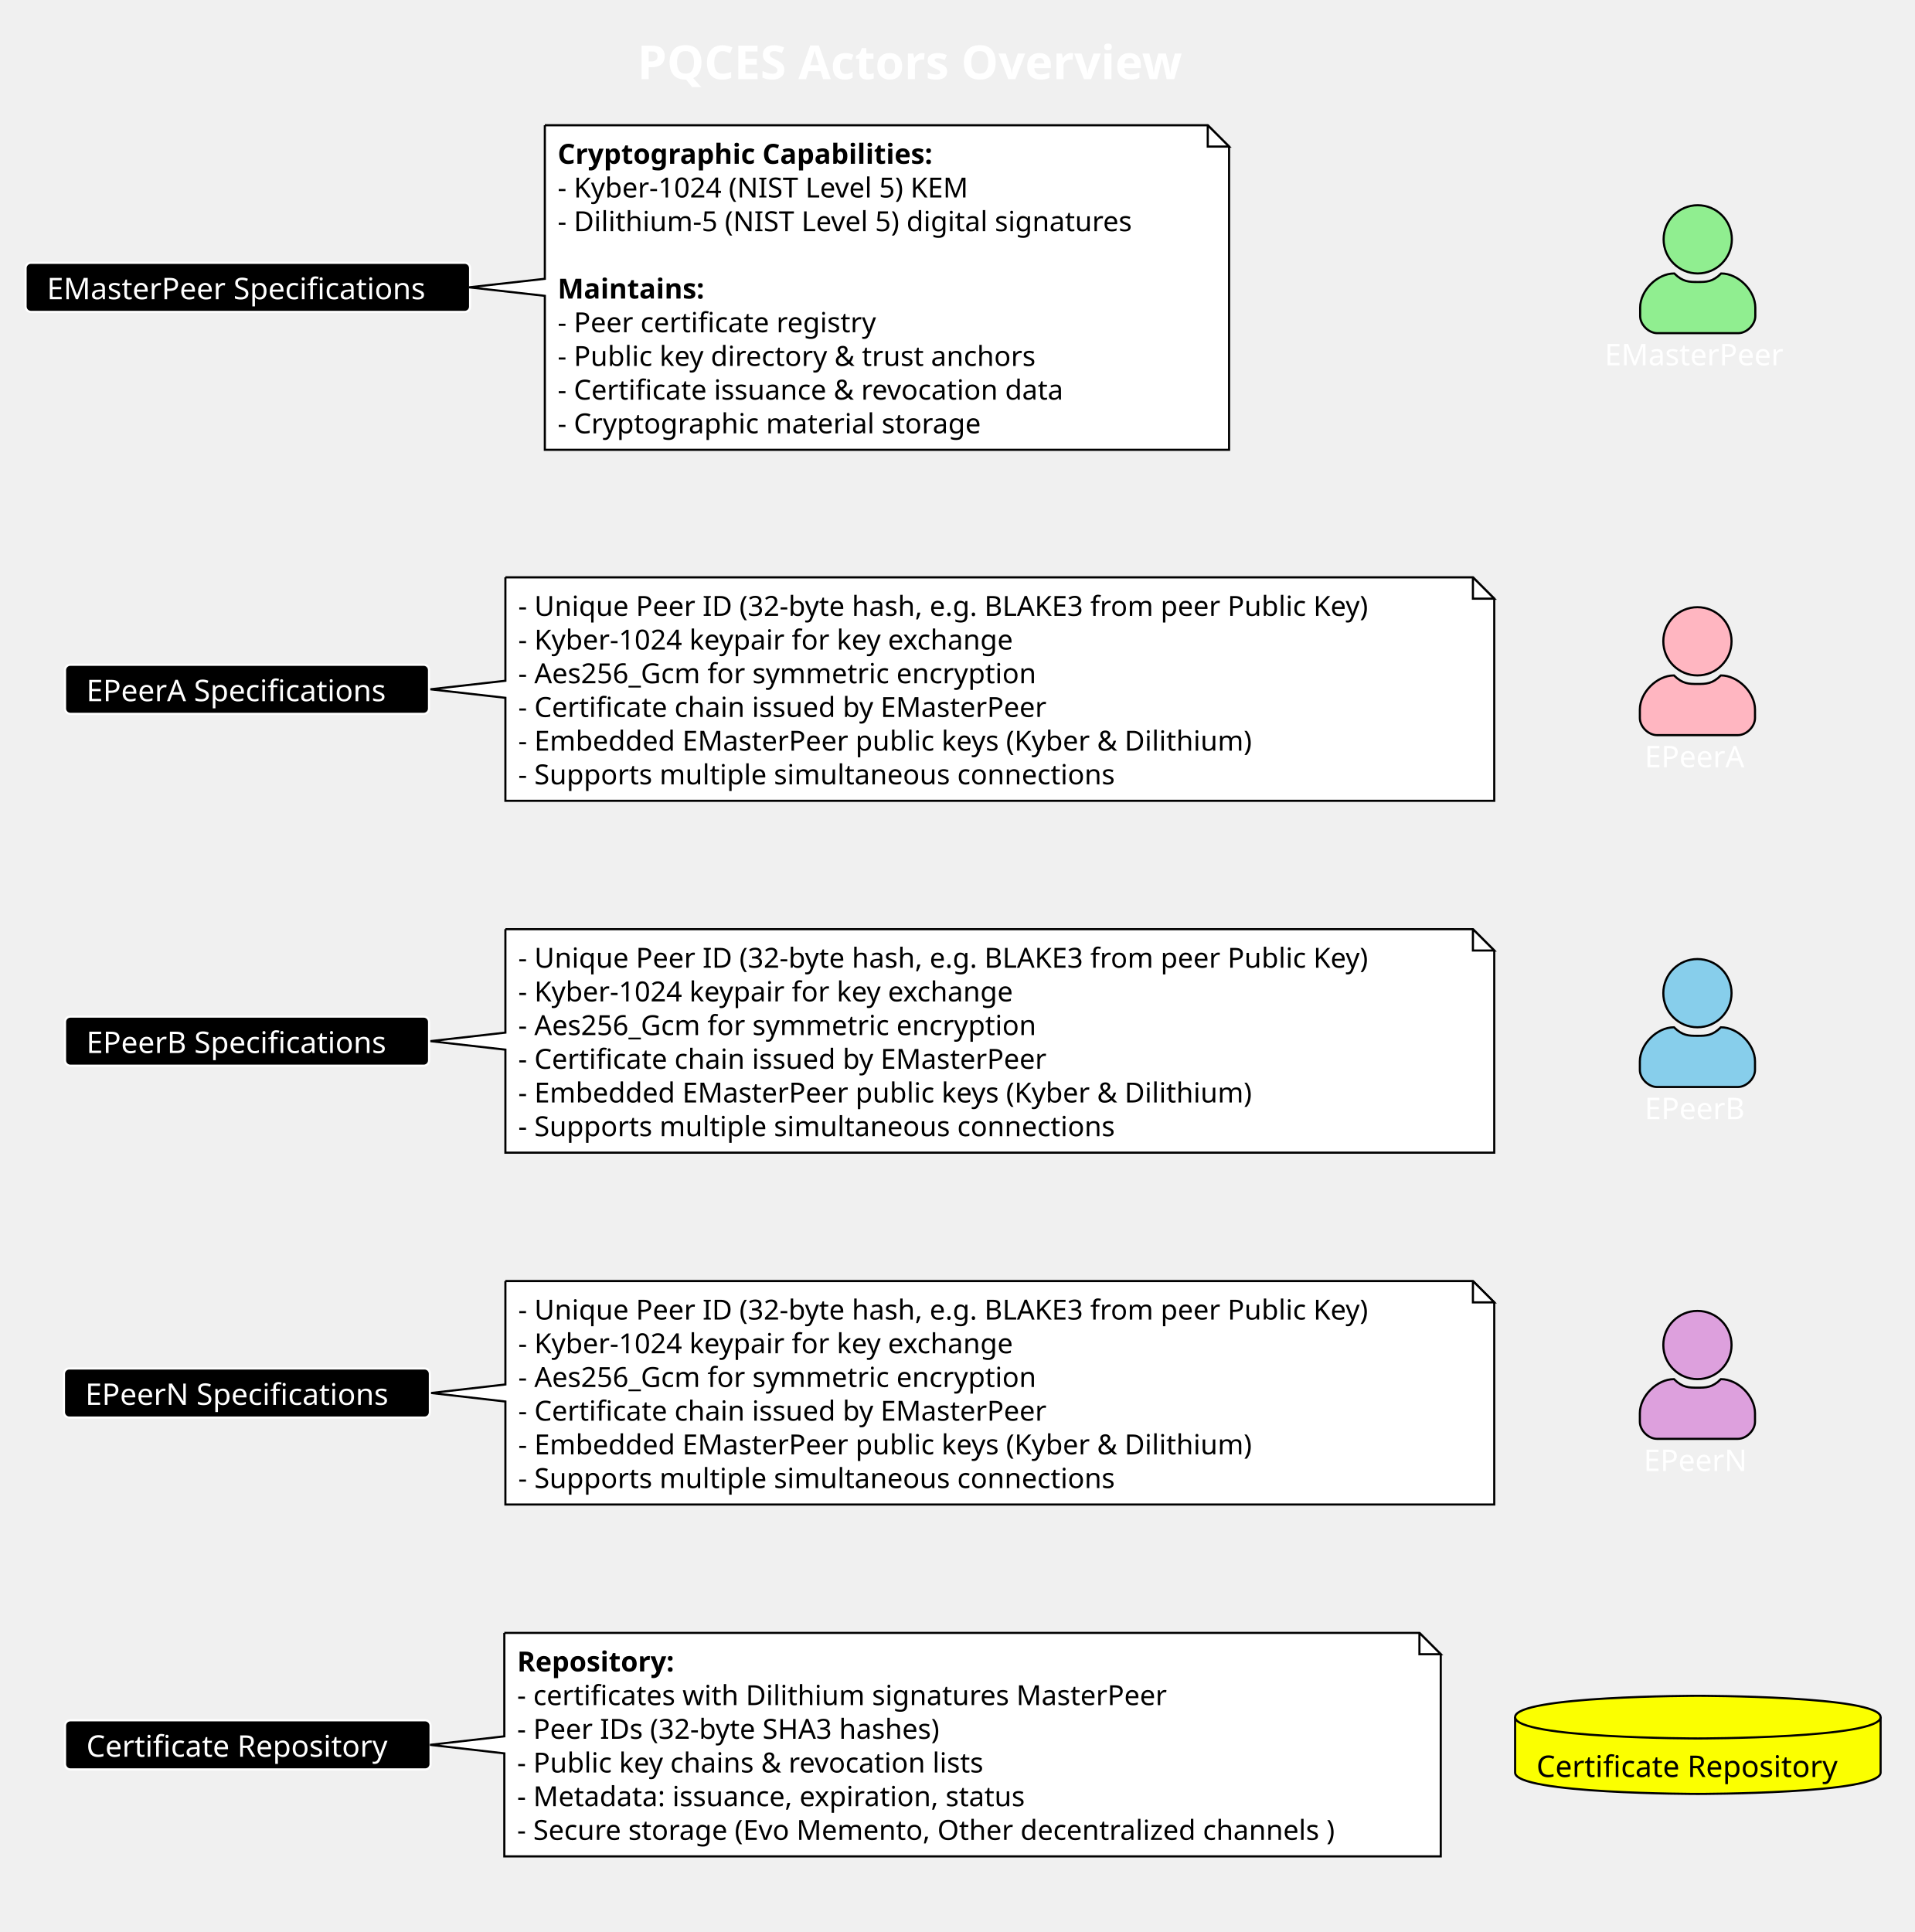
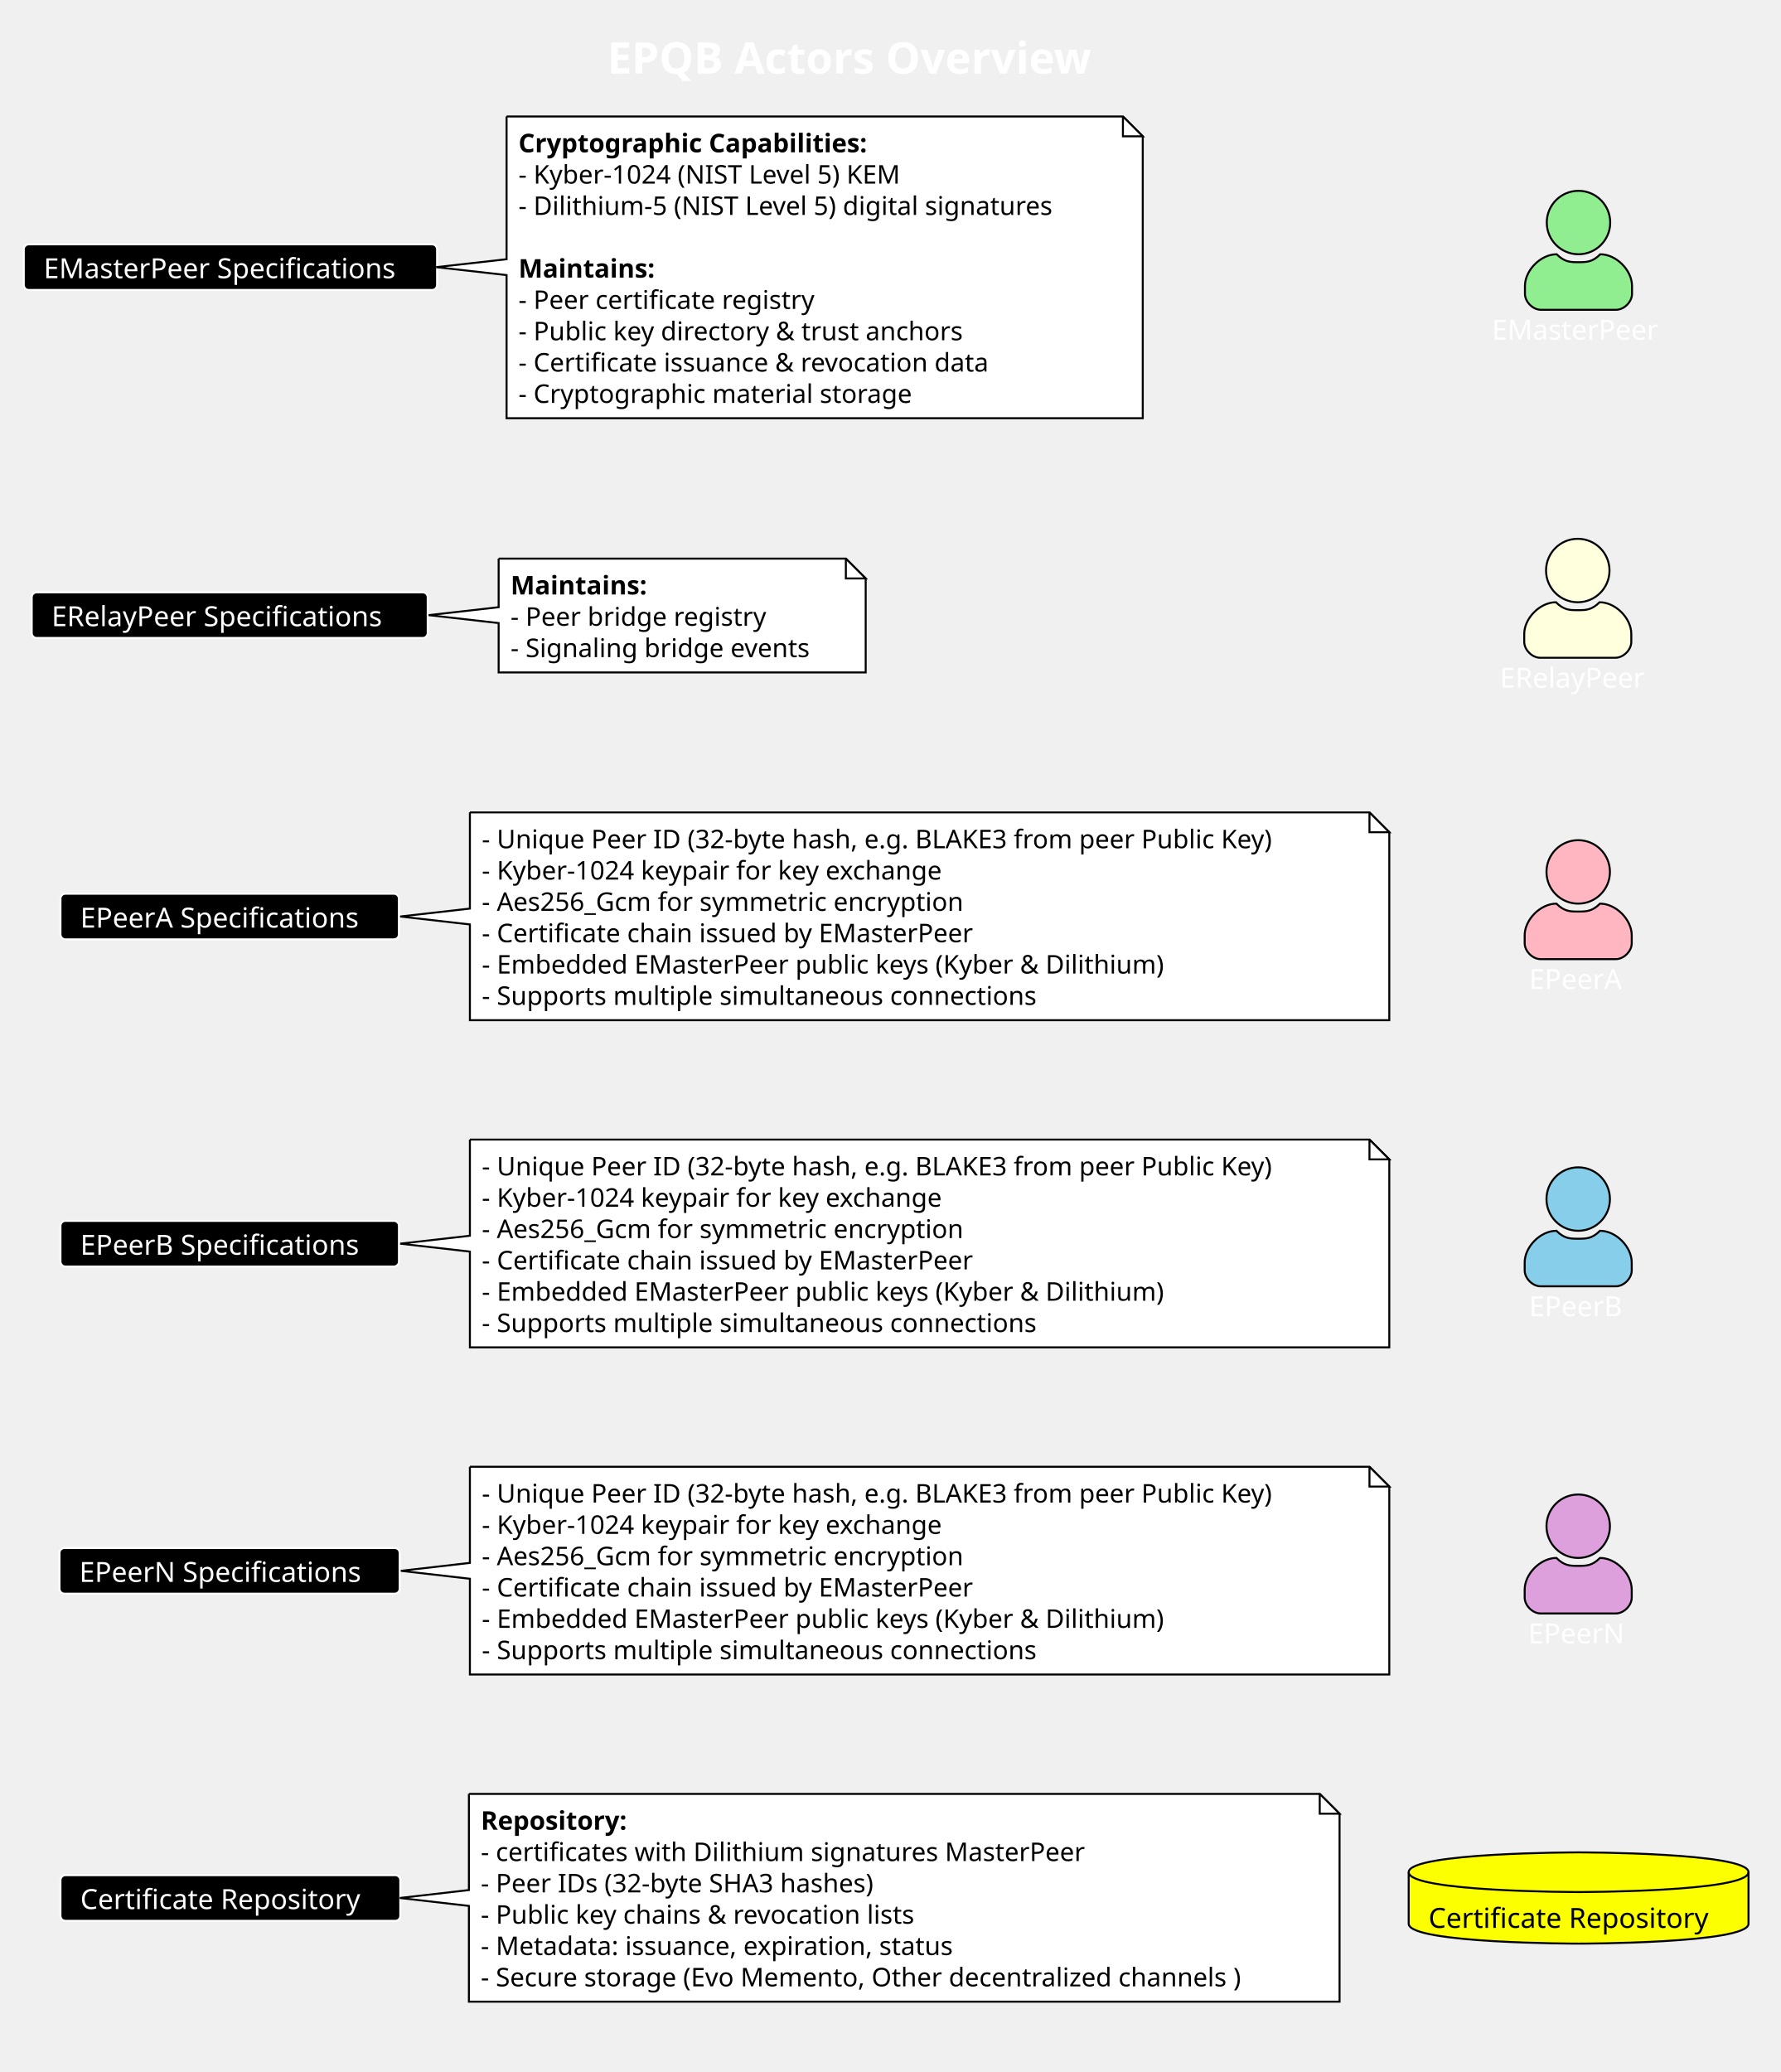
- <svg xmlns="http://www.w3.org/2000/svg" contentStyleType="text/css" data-diagram-type="DESCRIPTION" height="906px" preserveAspectRatio="none" style="width:898px;height:906px;background:#000000;" version="1.1" viewBox="0 0 898 906" width="898px" zoomAndPan="magnify">
+ <svg xmlns="http://www.w3.org/2000/svg" contentStyleType="text/css" data-diagram-type="DESCRIPTION" height="1045px" preserveAspectRatio="none" style="width:898px;height:1045px;background:#000000;" version="1.1" viewBox="0 0 898 1045" width="898px" zoomAndPan="magnify">
  <defs />
  <g>
-     <text fill="#FFFFFF" font-family="Verdana" font-size="22" font-weight="bold" lengthAdjust="spacing" textLength="292.102" x="298.897" y="37.118">PQCES Actors Overview</text>
-     <g class="entity" data-entity="MP" data-source-line="113" data-uid="ent0002" id="entity_MP">
+     <text fill="#FFFFFF" font-family="Verdana" font-size="22" font-weight="bold" lengthAdjust="spacing" textLength="277.31" x="306.293" y="37.118">EPQB Actors Overview</text>
+     <g class="entity" data-entity="MP" data-source-line="129" data-uid="ent0002" id="entity_MP">
      <ellipse cx="796.141" cy="112.237" fill="#90EE90" rx="16" ry="16" style="stroke:#000000;stroke-width:1;" />
      <path d="M796.141,132.237 C800.141,132.237 803.141,132.237 807.141,128.237 C815.141,128.237 823.141,136.237 823.141,144.237 L823.141,148.237 C823.141,152.237 819.141,156.237 815.141,156.237 L777.141,156.237 C773.141,156.237 769.141,152.237 769.141,148.237 L769.141,144.237 C769.141,136.237 777.141,128.237 785.141,128.237 C789.141,132.237 792.141,132.237 796.141,132.237" fill="#90EE90" style="stroke:#000000;stroke-width:1;" />
      <text fill="#FFFFFF" font-family="Verdana" font-size="14" lengthAdjust="spacing" textLength="87.281" x="752.5" y="171.312">EMasterPeer</text>
    </g>
-     <g class="entity" data-entity="MP_CARD" data-source-line="114" data-uid="ent0003" id="entity_MP_CARD">
+     <g class="entity" data-entity="MP_CARD" data-source-line="130" data-uid="ent0003" id="entity_MP_CARD">
      <rect fill="#000000" height="23.015" rx="2.5" ry="2.5" style="stroke:#FFFFFF;stroke-width:1;" width="208.446" x="12" y="123.237" />
      <text fill="#FFFFFF" font-family="Verdana" font-size="14" lengthAdjust="spacing" textLength="188.446" x="22" y="140.312">EMasterPeer Specifications</text>
    </g>
-     <g class="entity" data-entity="GMN4" data-source-line="116" data-uid="ent0005" id="entity_GMN4">
+     <g class="entity" data-entity="GMN4" data-source-line="132" data-uid="ent0005" id="entity_GMN4">
      <path d="M255.5,58.737 L255.5,130.737 L220,134.737 L255.5,138.737 L255.5,210.931 A0,0 0 0 0 255.5,210.931 L576.37,210.931 A0,0 0 0 0 576.37,210.931 L576.37,68.737 L566.37,58.737 L255.5,58.737 A0,0 0 0 0 255.5,58.737" fill="#FFFFFF" style="stroke:#000000;stroke-width:1;" />
      <path d="M566.37,58.737 L566.37,68.737 L576.37,68.737 L566.37,58.737" fill="#FFFFFF" style="stroke:#000000;stroke-width:1;" />
      <text fill="#000000" font-family="Verdana" font-size="13" font-weight="bold" lengthAdjust="spacing" textLength="197.615" x="261.5" y="76.807">Cryptographic Capabilities:</text>
      <text fill="#000000" font-family="Verdana" font-size="13" lengthAdjust="spacing" textLength="220.143" x="261.5" y="92.606">- Kyber-1024 (NIST Level 5) KEM</text>
      <text fill="#000000" font-family="Verdana" font-size="13" lengthAdjust="spacing" textLength="299.87" x="261.5" y="108.406">- Dilithium-5 (NIST Level 5) digital signatures</text>
      <text fill="#000000" font-family="Verdana" font-size="13" lengthAdjust="spacing" textLength="4.57" x="261.5" y="124.205"> </text>
      <text fill="#000000" font-family="Verdana" font-size="13" font-weight="bold" lengthAdjust="spacing" textLength="75.962" x="261.5" y="140.004">Maintains:</text>
      <text fill="#000000" font-family="Verdana" font-size="13" lengthAdjust="spacing" textLength="162.925" x="261.5" y="155.804">- Peer certificate registry</text>
      <text fill="#000000" font-family="Verdana" font-size="13" lengthAdjust="spacing" textLength="243.998" x="261.5" y="171.603">- Public key directory &amp; trust anchors</text>
      <text fill="#000000" font-family="Verdana" font-size="13" lengthAdjust="spacing" textLength="257.835" x="261.5" y="187.402">- Certificate issuance &amp; revocation data</text>
      <text fill="#000000" font-family="Verdana" font-size="13" lengthAdjust="spacing" textLength="213.96" x="261.5" y="203.202">- Cryptographic material storage</text>
    </g>
-     <g class="entity" data-entity="DB" data-source-line="128" data-uid="ent0007" id="entity_DB">
-       <path d="M710.5,805.237 C710.5,795.237 796.198,795.237 796.198,795.237 C796.198,795.237 881.895,795.237 881.895,805.237 L881.895,831.252 C881.895,841.252 796.198,841.252 796.198,841.252 C796.198,841.252 710.5,841.252 710.5,831.252 L710.5,805.237" fill="#FBFF00" style="stroke:#000000;stroke-width:1;" />
-       <path d="M710.5,805.237 C710.5,815.237 796.198,815.237 796.198,815.237 C796.198,815.237 881.895,815.237 881.895,805.237" fill="none" style="stroke:#000000;stroke-width:1;" />
-       <text fill="#000000" font-family="Verdana" font-size="14" lengthAdjust="spacing" textLength="151.395" x="720.5" y="833.312">Certificate Repository</text>
+     <g class="entity" data-entity="RP" data-source-line="143" data-uid="ent0007" id="entity_RP">
+       <ellipse cx="795.779" cy="287.737" fill="#FFFFDD" rx="16" ry="16" style="stroke:#000000;stroke-width:1;" />
+       <path d="M795.779,307.737 C799.779,307.737 802.779,307.737 806.779,303.737 C814.779,303.737 822.779,311.737 822.779,319.737 L822.779,323.737 C822.779,327.737 818.779,331.737 814.779,331.737 L776.779,331.737 C772.779,331.737 768.779,327.737 768.779,323.737 L768.779,319.737 C768.779,311.737 776.779,303.737 784.779,303.737 C788.779,307.737 791.779,307.737 795.779,307.737" fill="#FFFFDD" style="stroke:#000000;stroke-width:1;" />
+       <text fill="#FFFFFF" font-family="Verdana" font-size="14" lengthAdjust="spacing" textLength="78.559" x="756.5" y="346.812">ERelayPeer</text>
    </g>
-     <g class="entity" data-entity="SYS_CARD" data-source-line="129" data-uid="ent0008" id="entity_SYS_CARD">
-       <rect fill="#000000" height="23.015" rx="2.5" ry="2.5" style="stroke:#FFFFFF;stroke-width:1;" width="171.395" x="30.5" y="806.737" />
-       <text fill="#FFFFFF" font-family="Verdana" font-size="14" lengthAdjust="spacing" textLength="151.395" x="40.5" y="823.812">Certificate Repository</text>
+     <g class="entity" data-entity="RP_CARD" data-source-line="144" data-uid="ent0008" id="entity_RP_CARD">
+       <rect fill="#000000" height="23.015" rx="2.5" ry="2.5" style="stroke:#FFFFFF;stroke-width:1;" width="199.724" x="16" y="298.737" />
+       <text fill="#FFFFFF" font-family="Verdana" font-size="14" lengthAdjust="spacing" textLength="179.724" x="26" y="315.812">ERelayPeer Specifications</text>
    </g>
-     <g class="entity" data-entity="GMN9" data-source-line="131" data-uid="ent0010" id="entity_GMN9">
-       <path d="M236.5,765.737 L236.5,814.237 L201.66,818.237 L236.5,822.237 L236.5,870.533 A0,0 0 0 0 236.5,870.533 L675.633,870.533 A0,0 0 0 0 675.633,870.533 L675.633,775.737 L665.633,765.737 L236.5,765.737 A0,0 0 0 0 236.5,765.737" fill="#FFFFFF" style="stroke:#000000;stroke-width:1;" />
-       <path d="M665.633,765.737 L665.633,775.737 L675.633,775.737 L665.633,765.737" fill="#FFFFFF" style="stroke:#000000;stroke-width:1;" />
-       <text fill="#000000" font-family="Verdana" font-size="13" font-weight="bold" lengthAdjust="spacing" textLength="83.973" x="242.5" y="783.807">Repository:</text>
-       <text fill="#000000" font-family="Verdana" font-size="13" lengthAdjust="spacing" textLength="326.644" x="242.5" y="799.606">- certificates with Dilithium signatures MasterPeer</text>
-       <text fill="#000000" font-family="Verdana" font-size="13" lengthAdjust="spacing" textLength="224.148" x="242.5" y="815.406">- Peer IDs (32-byte SHA3 hashes)</text>
-       <text fill="#000000" font-family="Verdana" font-size="13" lengthAdjust="spacing" textLength="239.415" x="242.5" y="831.205">- Public key chains &amp; revocation lists</text>
-       <text fill="#000000" font-family="Verdana" font-size="13" lengthAdjust="spacing" textLength="260.997" x="242.5" y="847.004">- Metadata: issuance, expiration, status</text>
-       <text fill="#000000" font-family="Verdana" font-size="13" lengthAdjust="spacing" textLength="418.133" x="242.5" y="862.804">- Secure storage (Evo Memento, Other decentralized channels )</text>
+     <g class="entity" data-entity="GMN9" data-source-line="146" data-uid="ent0010" id="entity_GMN9">
+       <path d="M251.5,281.737 L251.5,306.237 L216.2,310.237 L251.5,314.237 L251.5,339.135 A0,0 0 0 0 251.5,339.135 L436.625,339.135 A0,0 0 0 0 436.625,339.135 L436.625,291.737 L426.625,281.737 L251.5,281.737 A0,0 0 0 0 251.5,281.737" fill="#FFFFFF" style="stroke:#000000;stroke-width:1;" />
+       <path d="M426.625,281.737 L426.625,291.737 L436.625,291.737 L426.625,281.737" fill="#FFFFFF" style="stroke:#000000;stroke-width:1;" />
+       <text fill="#000000" font-family="Verdana" font-size="13" font-weight="bold" lengthAdjust="spacing" textLength="75.962" x="257.5" y="299.807">Maintains:</text>
+       <text fill="#000000" font-family="Verdana" font-size="13" lengthAdjust="spacing" textLength="139.744" x="257.5" y="315.606">- Peer bridge registry</text>
+       <text fill="#000000" font-family="Verdana" font-size="13" lengthAdjust="spacing" textLength="164.125" x="257.5" y="331.406">- Signaling bridge events</text>
    </g>
-     <g class="entity" data-entity="PA" data-source-line="140" data-uid="ent0012" id="entity_PA">
-       <ellipse cx="796" cy="300.737" fill="#FFB6C1" rx="16" ry="16" style="stroke:#000000;stroke-width:1;" />
-       <path d="M796,320.737 C800,320.737 803,320.737 807,316.737 C815,316.737 823,324.737 823,332.737 L823,336.737 C823,340.737 819,344.737 815,344.737 L777,344.737 C773,344.737 769,340.737 769,336.737 L769,332.737 C769,324.737 777,316.737 785,316.737 C789,320.737 792,320.737 796,320.737" fill="#FFB6C1" style="stroke:#000000;stroke-width:1;" />
-       <text fill="#FFFFFF" font-family="Verdana" font-size="14" lengthAdjust="spacing" textLength="49.52" x="771.24" y="359.812">EPeerA</text>
+     <g class="entity" data-entity="DB" data-source-line="152" data-uid="ent0012" id="entity_DB">
+       <path d="M710.5,944.237 C710.5,934.237 796.198,934.237 796.198,934.237 C796.198,934.237 881.895,934.237 881.895,944.237 L881.895,970.252 C881.895,980.252 796.198,980.252 796.198,980.252 C796.198,980.252 710.5,980.252 710.5,970.252 L710.5,944.237" fill="#FBFF00" style="stroke:#000000;stroke-width:1;" />
+       <path d="M710.5,944.237 C710.5,954.237 796.198,954.237 796.198,954.237 C796.198,954.237 881.895,954.237 881.895,944.237" fill="none" style="stroke:#000000;stroke-width:1;" />
+       <text fill="#000000" font-family="Verdana" font-size="14" lengthAdjust="spacing" textLength="151.395" x="720.5" y="972.312">Certificate Repository</text>
    </g>
-     <g class="entity" data-entity="PA_CARD" data-source-line="141" data-uid="ent0013" id="entity_PA_CARD">
-       <rect fill="#000000" height="23.015" rx="2.5" ry="2.5" style="stroke:#FFFFFF;stroke-width:1;" width="170.685" x="30.5" y="311.737" />
-       <text fill="#FFFFFF" font-family="Verdana" font-size="14" lengthAdjust="spacing" textLength="150.685" x="40.5" y="328.812">EPeerA Specifications</text>
+     <g class="entity" data-entity="SYS_CARD" data-source-line="153" data-uid="ent0013" id="entity_SYS_CARD">
+       <rect fill="#000000" height="23.015" rx="2.5" ry="2.5" style="stroke:#FFFFFF;stroke-width:1;" width="171.395" x="30.5" y="945.737" />
+       <text fill="#FFFFFF" font-family="Verdana" font-size="14" lengthAdjust="spacing" textLength="151.395" x="40.5" y="962.812">Certificate Repository</text>
    </g>
-     <g class="entity" data-entity="GMN14" data-source-line="143" data-uid="ent0015" id="entity_GMN14">
-       <path d="M237,270.737 L237,319.237 L201.84,323.237 L237,327.237 L237,375.533 A0,0 0 0 0 237,375.533 L700.717,375.533 A0,0 0 0 0 700.717,375.533 L700.717,280.737 L690.717,270.737 L237,270.737 A0,0 0 0 0 237,270.737" fill="#FFFFFF" style="stroke:#000000;stroke-width:1;" />
-       <path d="M690.717,270.737 L690.717,280.737 L700.717,280.737 L690.717,270.737" fill="#FFFFFF" style="stroke:#000000;stroke-width:1;" />
-       <text fill="#000000" font-family="Verdana" font-size="13" lengthAdjust="spacing" textLength="442.717" x="243" y="288.807">- Unique Peer ID (32-byte hash, e.g. BLAKE3 from peer Public Key)</text>
-       <text fill="#000000" font-family="Verdana" font-size="13" lengthAdjust="spacing" textLength="257.416" x="243" y="304.606">- Kyber-1024 keypair for key exchange</text>
-       <text fill="#000000" font-family="Verdana" font-size="13" lengthAdjust="spacing" textLength="265.554" x="243" y="320.406">- Aes256_Gcm for symmetric encryption</text>
-       <text fill="#000000" font-family="Verdana" font-size="13" lengthAdjust="spacing" textLength="268.023" x="243" y="336.205">- Certificate chain issued by EMasterPeer</text>
-       <text fill="#000000" font-family="Verdana" font-size="13" lengthAdjust="spacing" textLength="373.782" x="243" y="352.004">- Embedded EMasterPeer public keys (Kyber &amp; Dilithium)</text>
-       <text fill="#000000" font-family="Verdana" font-size="13" lengthAdjust="spacing" textLength="299.152" x="243" y="367.804">- Supports multiple simultaneous connections</text>
+     <g class="entity" data-entity="GMN14" data-source-line="155" data-uid="ent0015" id="entity_GMN14">
+       <path d="M236.5,904.737 L236.5,953.237 L201.66,957.237 L236.5,961.237 L236.5,1009.533 A0,0 0 0 0 236.5,1009.533 L675.633,1009.533 A0,0 0 0 0 675.633,1009.533 L675.633,914.737 L665.633,904.737 L236.5,904.737 A0,0 0 0 0 236.5,904.737" fill="#FFFFFF" style="stroke:#000000;stroke-width:1;" />
+       <path d="M665.633,904.737 L665.633,914.737 L675.633,914.737 L665.633,904.737" fill="#FFFFFF" style="stroke:#000000;stroke-width:1;" />
+       <text fill="#000000" font-family="Verdana" font-size="13" font-weight="bold" lengthAdjust="spacing" textLength="83.973" x="242.5" y="922.807">Repository:</text>
+       <text fill="#000000" font-family="Verdana" font-size="13" lengthAdjust="spacing" textLength="326.644" x="242.5" y="938.606">- certificates with Dilithium signatures MasterPeer</text>
+       <text fill="#000000" font-family="Verdana" font-size="13" lengthAdjust="spacing" textLength="224.148" x="242.5" y="954.406">- Peer IDs (32-byte SHA3 hashes)</text>
+       <text fill="#000000" font-family="Verdana" font-size="13" lengthAdjust="spacing" textLength="239.415" x="242.5" y="970.205">- Public key chains &amp; revocation lists</text>
+       <text fill="#000000" font-family="Verdana" font-size="13" lengthAdjust="spacing" textLength="260.997" x="242.5" y="986.004">- Metadata: issuance, expiration, status</text>
+       <text fill="#000000" font-family="Verdana" font-size="13" lengthAdjust="spacing" textLength="418.133" x="242.5" y="1001.804">- Secure storage (Evo Memento, Other decentralized channels )</text>
    </g>
-     <g class="entity" data-entity="PB" data-source-line="152" data-uid="ent0017" id="entity_PB">
-       <ellipse cx="796" cy="465.737" fill="#87CEEB" rx="16" ry="16" style="stroke:#000000;stroke-width:1;" />
-       <path d="M796,485.737 C800,485.737 803,485.737 807,481.737 C815,481.737 823,489.737 823,497.737 L823,501.737 C823,505.737 819,509.737 815,509.737 L777,509.737 C773,509.737 769,505.737 769,501.737 L769,497.737 C769,489.737 777,481.737 785,481.737 C789,485.737 792,485.737 796,485.737" fill="#87CEEB" style="stroke:#000000;stroke-width:1;" />
-       <text fill="#FFFFFF" font-family="Verdana" font-size="14" lengthAdjust="spacing" textLength="49.547" x="771.227" y="524.812">EPeerB</text>
+     <g class="entity" data-entity="PA" data-source-line="164" data-uid="ent0017" id="entity_PA">
+       <ellipse cx="796" cy="439.737" fill="#FFB6C1" rx="16" ry="16" style="stroke:#000000;stroke-width:1;" />
+       <path d="M796,459.737 C800,459.737 803,459.737 807,455.737 C815,455.737 823,463.737 823,471.737 L823,475.737 C823,479.737 819,483.737 815,483.737 L777,483.737 C773,483.737 769,479.737 769,475.737 L769,471.737 C769,463.737 777,455.737 785,455.737 C789,459.737 792,459.737 796,459.737" fill="#FFB6C1" style="stroke:#000000;stroke-width:1;" />
+       <text fill="#FFFFFF" font-family="Verdana" font-size="14" lengthAdjust="spacing" textLength="49.52" x="771.24" y="498.812">EPeerA</text>
    </g>
-     <g class="entity" data-entity="PB_CARD" data-source-line="153" data-uid="ent0018" id="entity_PB_CARD">
-       <rect fill="#000000" height="23.015" rx="2.5" ry="2.5" style="stroke:#FFFFFF;stroke-width:1;" width="170.712" x="30.5" y="476.737" />
-       <text fill="#FFFFFF" font-family="Verdana" font-size="14" lengthAdjust="spacing" textLength="150.712" x="40.5" y="493.812">EPeerB Specifications</text>
+     <g class="entity" data-entity="PA_CARD" data-source-line="165" data-uid="ent0018" id="entity_PA_CARD">
+       <rect fill="#000000" height="23.015" rx="2.5" ry="2.5" style="stroke:#FFFFFF;stroke-width:1;" width="170.685" x="30.5" y="450.737" />
+       <text fill="#FFFFFF" font-family="Verdana" font-size="14" lengthAdjust="spacing" textLength="150.685" x="40.5" y="467.812">EPeerA Specifications</text>
    </g>
-     <g class="entity" data-entity="GMN19" data-source-line="155" data-uid="ent0020" id="entity_GMN19">
-       <path d="M237,435.737 L237,484.237 L201.84,488.237 L237,492.237 L237,540.533 A0,0 0 0 0 237,540.533 L700.717,540.533 A0,0 0 0 0 700.717,540.533 L700.717,445.737 L690.717,435.737 L237,435.737 A0,0 0 0 0 237,435.737" fill="#FFFFFF" style="stroke:#000000;stroke-width:1;" />
-       <path d="M690.717,435.737 L690.717,445.737 L700.717,445.737 L690.717,435.737" fill="#FFFFFF" style="stroke:#000000;stroke-width:1;" />
-       <text fill="#000000" font-family="Verdana" font-size="13" lengthAdjust="spacing" textLength="442.717" x="243" y="453.807">- Unique Peer ID (32-byte hash, e.g. BLAKE3 from peer Public Key)</text>
-       <text fill="#000000" font-family="Verdana" font-size="13" lengthAdjust="spacing" textLength="257.416" x="243" y="469.606">- Kyber-1024 keypair for key exchange</text>
-       <text fill="#000000" font-family="Verdana" font-size="13" lengthAdjust="spacing" textLength="265.554" x="243" y="485.406">- Aes256_Gcm for symmetric encryption</text>
-       <text fill="#000000" font-family="Verdana" font-size="13" lengthAdjust="spacing" textLength="268.023" x="243" y="501.205">- Certificate chain issued by EMasterPeer</text>
-       <text fill="#000000" font-family="Verdana" font-size="13" lengthAdjust="spacing" textLength="373.782" x="243" y="517.004">- Embedded EMasterPeer public keys (Kyber &amp; Dilithium)</text>
-       <text fill="#000000" font-family="Verdana" font-size="13" lengthAdjust="spacing" textLength="299.152" x="243" y="532.804">- Supports multiple simultaneous connections</text>
+     <g class="entity" data-entity="GMN19" data-source-line="167" data-uid="ent0020" id="entity_GMN19">
+       <path d="M237,409.737 L237,458.237 L201.84,462.237 L237,466.237 L237,514.533 A0,0 0 0 0 237,514.533 L700.717,514.533 A0,0 0 0 0 700.717,514.533 L700.717,419.737 L690.717,409.737 L237,409.737 A0,0 0 0 0 237,409.737" fill="#FFFFFF" style="stroke:#000000;stroke-width:1;" />
+       <path d="M690.717,409.737 L690.717,419.737 L700.717,419.737 L690.717,409.737" fill="#FFFFFF" style="stroke:#000000;stroke-width:1;" />
+       <text fill="#000000" font-family="Verdana" font-size="13" lengthAdjust="spacing" textLength="442.717" x="243" y="427.807">- Unique Peer ID (32-byte hash, e.g. BLAKE3 from peer Public Key)</text>
+       <text fill="#000000" font-family="Verdana" font-size="13" lengthAdjust="spacing" textLength="257.416" x="243" y="443.606">- Kyber-1024 keypair for key exchange</text>
+       <text fill="#000000" font-family="Verdana" font-size="13" lengthAdjust="spacing" textLength="265.554" x="243" y="459.406">- Aes256_Gcm for symmetric encryption</text>
+       <text fill="#000000" font-family="Verdana" font-size="13" lengthAdjust="spacing" textLength="268.023" x="243" y="475.205">- Certificate chain issued by EMasterPeer</text>
+       <text fill="#000000" font-family="Verdana" font-size="13" lengthAdjust="spacing" textLength="373.782" x="243" y="491.004">- Embedded EMasterPeer public keys (Kyber &amp; Dilithium)</text>
+       <text fill="#000000" font-family="Verdana" font-size="13" lengthAdjust="spacing" textLength="299.152" x="243" y="506.804">- Supports multiple simultaneous connections</text>
    </g>
-     <g class="entity" data-entity="PN" data-source-line="164" data-uid="ent0022" id="entity_PN">
-       <ellipse cx="796" cy="630.737" fill="#DDA0DD" rx="16" ry="16" style="stroke:#000000;stroke-width:1;" />
-       <path d="M796,650.737 C800,650.737 803,650.737 807,646.737 C815,646.737 823,654.737 823,662.737 L823,666.737 C823,670.737 819,674.737 815,674.737 L777,674.737 C773,674.737 769,670.737 769,666.737 L769,662.737 C769,654.737 777,646.737 785,646.737 C789,650.737 792,650.737 796,650.737" fill="#DDA0DD" style="stroke:#000000;stroke-width:1;" />
-       <text fill="#FFFFFF" font-family="Verdana" font-size="14" lengthAdjust="spacing" textLength="50.422" x="770.789" y="689.812">EPeerN</text>
+     <g class="entity" data-entity="PB" data-source-line="176" data-uid="ent0022" id="entity_PB">
+       <ellipse cx="796" cy="604.737" fill="#87CEEB" rx="16" ry="16" style="stroke:#000000;stroke-width:1;" />
+       <path d="M796,624.737 C800,624.737 803,624.737 807,620.737 C815,620.737 823,628.737 823,636.737 L823,640.737 C823,644.737 819,648.737 815,648.737 L777,648.737 C773,648.737 769,644.737 769,640.737 L769,636.737 C769,628.737 777,620.737 785,620.737 C789,624.737 792,624.737 796,624.737" fill="#87CEEB" style="stroke:#000000;stroke-width:1;" />
+       <text fill="#FFFFFF" font-family="Verdana" font-size="14" lengthAdjust="spacing" textLength="49.547" x="771.227" y="663.812">EPeerB</text>
    </g>
-     <g class="entity" data-entity="PN_CARD" data-source-line="165" data-uid="ent0023" id="entity_PN_CARD">
-       <rect fill="#000000" height="23.015" rx="2.5" ry="2.5" style="stroke:#FFFFFF;stroke-width:1;" width="171.587" x="30" y="641.737" />
-       <text fill="#FFFFFF" font-family="Verdana" font-size="14" lengthAdjust="spacing" textLength="151.587" x="40" y="658.812">EPeerN Specifications</text>
+     <g class="entity" data-entity="PB_CARD" data-source-line="177" data-uid="ent0023" id="entity_PB_CARD">
+       <rect fill="#000000" height="23.015" rx="2.5" ry="2.5" style="stroke:#FFFFFF;stroke-width:1;" width="170.712" x="30.5" y="615.737" />
+       <text fill="#FFFFFF" font-family="Verdana" font-size="14" lengthAdjust="spacing" textLength="150.712" x="40.5" y="632.812">EPeerB Specifications</text>
    </g>
-     <g class="entity" data-entity="GMN24" data-source-line="167" data-uid="ent0025" id="entity_GMN24">
-       <path d="M237,600.737 L237,649.237 L202.18,653.237 L237,657.237 L237,705.533 A0,0 0 0 0 237,705.533 L700.717,705.533 A0,0 0 0 0 700.717,705.533 L700.717,610.737 L690.717,600.737 L237,600.737 A0,0 0 0 0 237,600.737" fill="#FFFFFF" style="stroke:#000000;stroke-width:1;" />
-       <path d="M690.717,600.737 L690.717,610.737 L700.717,610.737 L690.717,600.737" fill="#FFFFFF" style="stroke:#000000;stroke-width:1;" />
-       <text fill="#000000" font-family="Verdana" font-size="13" lengthAdjust="spacing" textLength="442.717" x="243" y="618.807">- Unique Peer ID (32-byte hash, e.g. BLAKE3 from peer Public Key)</text>
-       <text fill="#000000" font-family="Verdana" font-size="13" lengthAdjust="spacing" textLength="257.416" x="243" y="634.606">- Kyber-1024 keypair for key exchange</text>
-       <text fill="#000000" font-family="Verdana" font-size="13" lengthAdjust="spacing" textLength="265.554" x="243" y="650.406">- Aes256_Gcm for symmetric encryption</text>
-       <text fill="#000000" font-family="Verdana" font-size="13" lengthAdjust="spacing" textLength="268.023" x="243" y="666.205">- Certificate chain issued by EMasterPeer</text>
-       <text fill="#000000" font-family="Verdana" font-size="13" lengthAdjust="spacing" textLength="373.782" x="243" y="682.004">- Embedded EMasterPeer public keys (Kyber &amp; Dilithium)</text>
-       <text fill="#000000" font-family="Verdana" font-size="13" lengthAdjust="spacing" textLength="299.152" x="243" y="697.804">- Supports multiple simultaneous connections</text>
+     <g class="entity" data-entity="GMN24" data-source-line="179" data-uid="ent0025" id="entity_GMN24">
+       <path d="M237,574.737 L237,623.237 L201.84,627.237 L237,631.237 L237,679.533 A0,0 0 0 0 237,679.533 L700.717,679.533 A0,0 0 0 0 700.717,679.533 L700.717,584.737 L690.717,574.737 L237,574.737 A0,0 0 0 0 237,574.737" fill="#FFFFFF" style="stroke:#000000;stroke-width:1;" />
+       <path d="M690.717,574.737 L690.717,584.737 L700.717,584.737 L690.717,574.737" fill="#FFFFFF" style="stroke:#000000;stroke-width:1;" />
+       <text fill="#000000" font-family="Verdana" font-size="13" lengthAdjust="spacing" textLength="442.717" x="243" y="592.807">- Unique Peer ID (32-byte hash, e.g. BLAKE3 from peer Public Key)</text>
+       <text fill="#000000" font-family="Verdana" font-size="13" lengthAdjust="spacing" textLength="257.416" x="243" y="608.606">- Kyber-1024 keypair for key exchange</text>
+       <text fill="#000000" font-family="Verdana" font-size="13" lengthAdjust="spacing" textLength="265.554" x="243" y="624.406">- Aes256_Gcm for symmetric encryption</text>
+       <text fill="#000000" font-family="Verdana" font-size="13" lengthAdjust="spacing" textLength="268.023" x="243" y="640.205">- Certificate chain issued by EMasterPeer</text>
+       <text fill="#000000" font-family="Verdana" font-size="13" lengthAdjust="spacing" textLength="373.782" x="243" y="656.004">- Embedded EMasterPeer public keys (Kyber &amp; Dilithium)</text>
+       <text fill="#000000" font-family="Verdana" font-size="13" lengthAdjust="spacing" textLength="299.152" x="243" y="671.804">- Supports multiple simultaneous connections</text>
    </g>
-     <text fill="#FFFFFF" font-family="Verdana" font-size="10" lengthAdjust="spacing" textLength="3.516" x="443.19" y="891.587"> </text>
+     <g class="entity" data-entity="PN" data-source-line="188" data-uid="ent0027" id="entity_PN">
+       <ellipse cx="796" cy="769.737" fill="#DDA0DD" rx="16" ry="16" style="stroke:#000000;stroke-width:1;" />
+       <path d="M796,789.737 C800,789.737 803,789.737 807,785.737 C815,785.737 823,793.737 823,801.737 L823,805.737 C823,809.737 819,813.737 815,813.737 L777,813.737 C773,813.737 769,809.737 769,805.737 L769,801.737 C769,793.737 777,785.737 785,785.737 C789,789.737 792,789.737 796,789.737" fill="#DDA0DD" style="stroke:#000000;stroke-width:1;" />
+       <text fill="#FFFFFF" font-family="Verdana" font-size="14" lengthAdjust="spacing" textLength="50.422" x="770.789" y="828.812">EPeerN</text>
+     </g>
+     <g class="entity" data-entity="PN_CARD" data-source-line="189" data-uid="ent0028" id="entity_PN_CARD">
+       <rect fill="#000000" height="23.015" rx="2.5" ry="2.5" style="stroke:#FFFFFF;stroke-width:1;" width="171.587" x="30" y="780.737" />
+       <text fill="#FFFFFF" font-family="Verdana" font-size="14" lengthAdjust="spacing" textLength="151.587" x="40" y="797.812">EPeerN Specifications</text>
+     </g>
+     <g class="entity" data-entity="GMN29" data-source-line="191" data-uid="ent0030" id="entity_GMN29">
+       <path d="M237,739.737 L237,788.237 L202.18,792.237 L237,796.237 L237,844.533 A0,0 0 0 0 237,844.533 L700.717,844.533 A0,0 0 0 0 700.717,844.533 L700.717,749.737 L690.717,739.737 L237,739.737 A0,0 0 0 0 237,739.737" fill="#FFFFFF" style="stroke:#000000;stroke-width:1;" />
+       <path d="M690.717,739.737 L690.717,749.737 L700.717,749.737 L690.717,739.737" fill="#FFFFFF" style="stroke:#000000;stroke-width:1;" />
+       <text fill="#000000" font-family="Verdana" font-size="13" lengthAdjust="spacing" textLength="442.717" x="243" y="757.807">- Unique Peer ID (32-byte hash, e.g. BLAKE3 from peer Public Key)</text>
+       <text fill="#000000" font-family="Verdana" font-size="13" lengthAdjust="spacing" textLength="257.416" x="243" y="773.606">- Kyber-1024 keypair for key exchange</text>
+       <text fill="#000000" font-family="Verdana" font-size="13" lengthAdjust="spacing" textLength="265.554" x="243" y="789.406">- Aes256_Gcm for symmetric encryption</text>
+       <text fill="#000000" font-family="Verdana" font-size="13" lengthAdjust="spacing" textLength="268.023" x="243" y="805.205">- Certificate chain issued by EMasterPeer</text>
+       <text fill="#000000" font-family="Verdana" font-size="13" lengthAdjust="spacing" textLength="373.782" x="243" y="821.004">- Embedded EMasterPeer public keys (Kyber &amp; Dilithium)</text>
+       <text fill="#000000" font-family="Verdana" font-size="13" lengthAdjust="spacing" textLength="299.152" x="243" y="836.804">- Supports multiple simultaneous connections</text>
+     </g>
+     <text fill="#FFFFFF" font-family="Verdana" font-size="10" lengthAdjust="spacing" textLength="3.516" x="443.19" y="1030.587"> </text>
  </g>
</svg>
